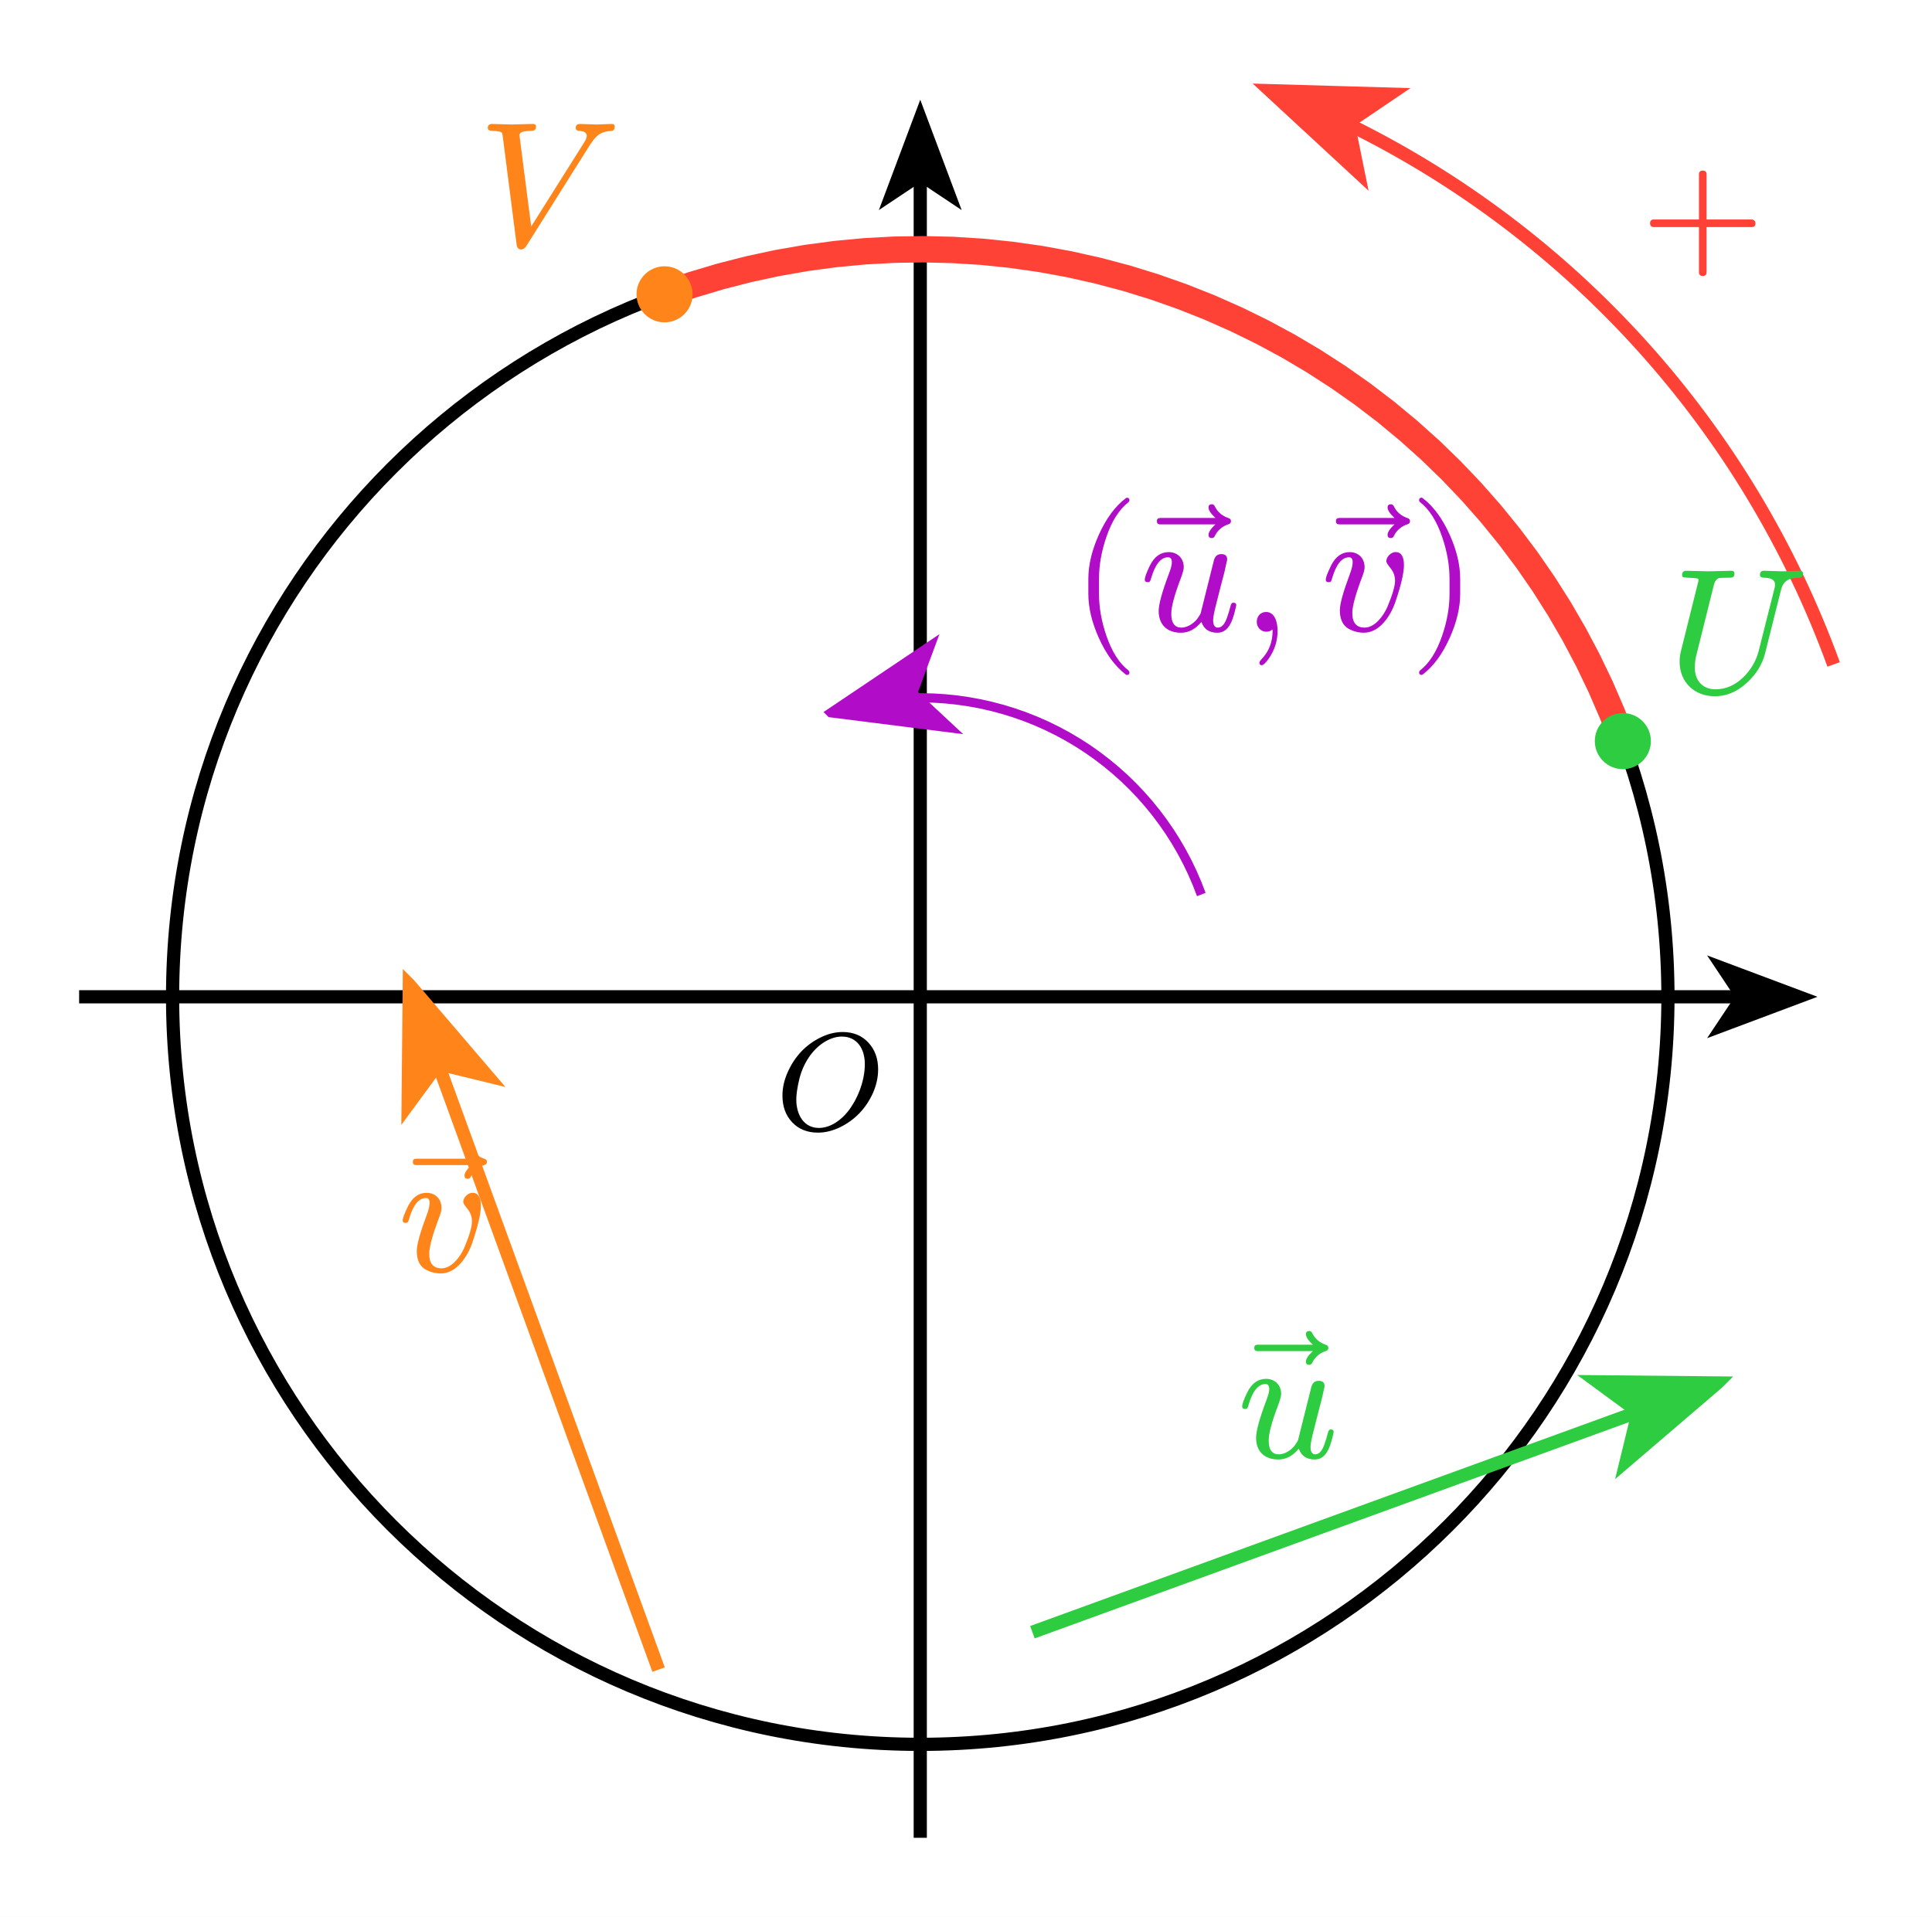
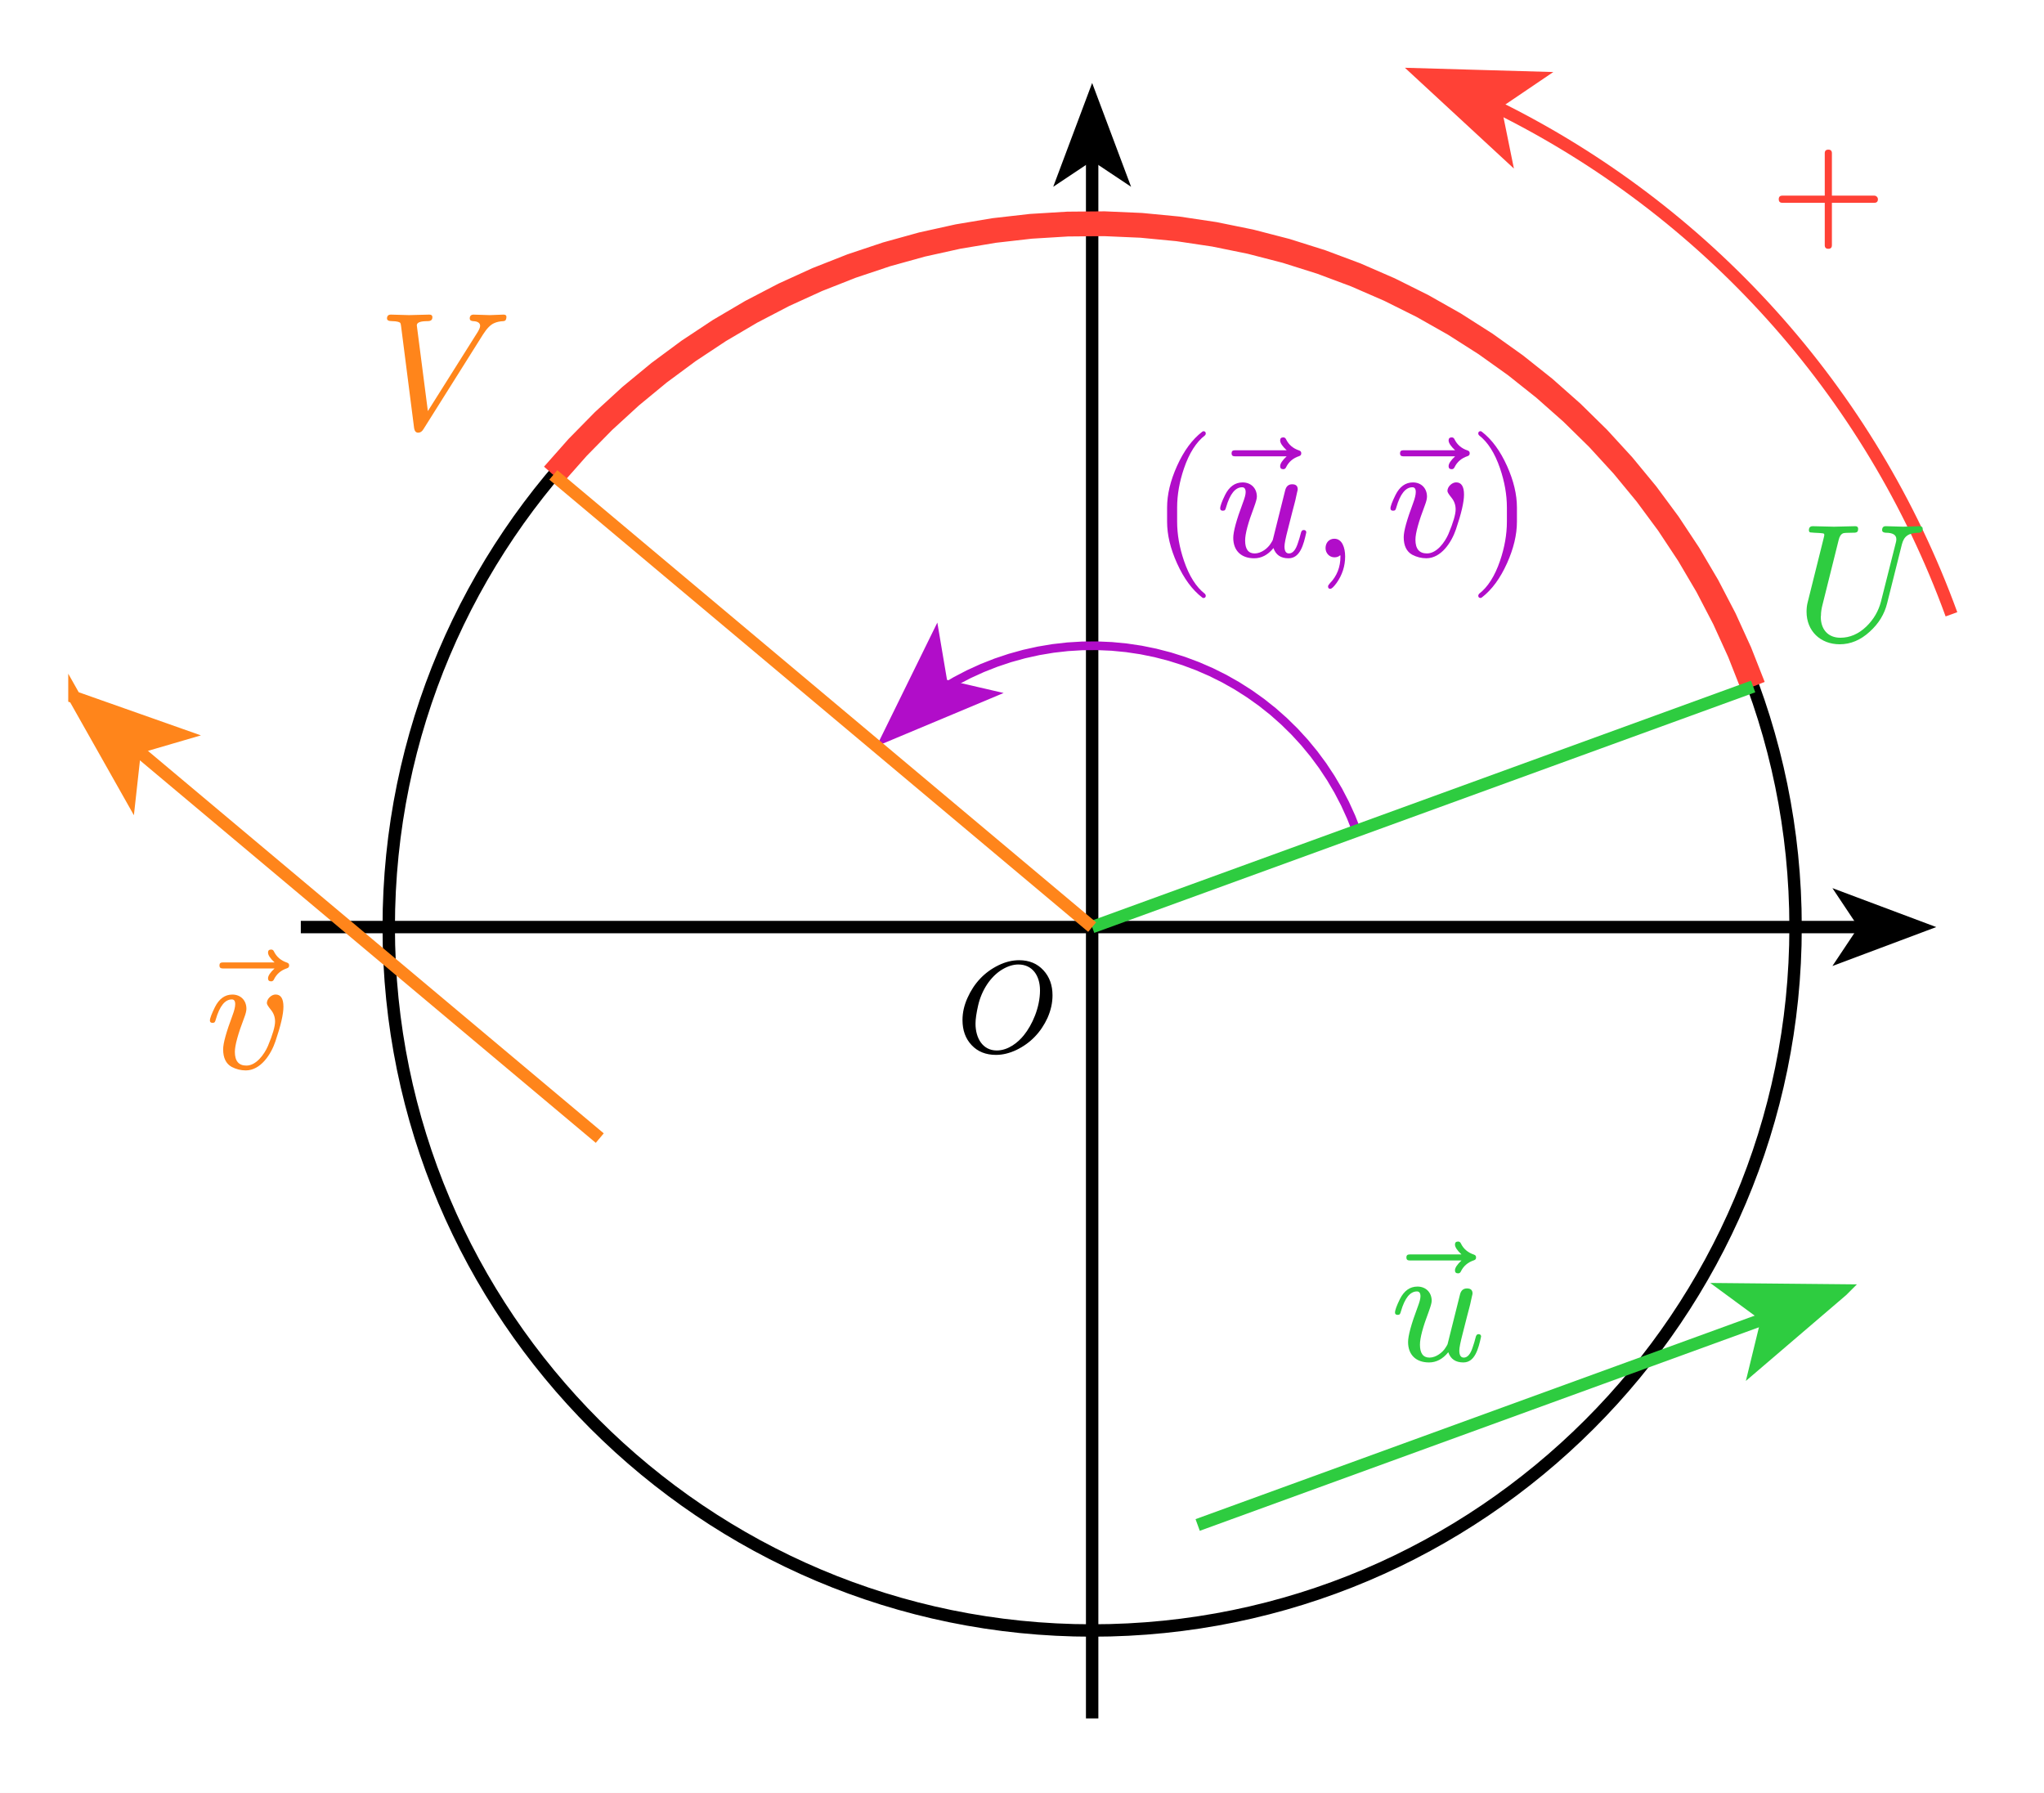
- <svg xmlns="http://www.w3.org/2000/svg" xmlns:xlink="http://www.w3.org/1999/xlink" viewBox="0 0 146.495 145.374" width="146.495pt" height="145.374pt">
-   <path fill="#ffffff" fill-rule="nonzero" d="M 0 0v 145.374h 146.495v -145.374Z " />
+ <svg xmlns="http://www.w3.org/2000/svg" xmlns:xlink="http://www.w3.org/1999/xlink" viewBox="0 0 164.739 144.497" width="164.739pt" height="144.497pt">
+   <path fill="#ffffff" fill-rule="nonzero" d="M 0 0v 144.497h 164.739v -144.497Z " />
  <g transform="translate(6 6)">
-     <path fill="none" stroke="#000000" stroke-width="1" stroke-linecap="butt" stroke-linejoin="miter" stroke-miterlimit="4" transform="translate(0 69.59456)" d="M 0 0h 126.135" />
-     <path fill="#000000" fill-rule="nonzero" stroke="#000000" stroke-width="1" stroke-linecap="butt" stroke-linejoin="miter" stroke-miterlimit="4" stroke-dashoffset="0" stroke-dasharray="" transform="translate(124.7177 67.46858)" d="M 0 0m 5.669 2.126l -5.669 -2.126l 1.417 2.126l -1.417 2.126l 5.669 -2.126Z " />
-     <path fill="none" stroke="#000000" stroke-width="1" stroke-linecap="butt" stroke-linejoin="miter" stroke-miterlimit="4" transform="translate(63.77953 7.239035)" d="M 0 0m 0 126.135v -126.135" />
-     <path fill="#000000" fill-rule="nonzero" stroke="#000000" stroke-width="1" stroke-linecap="butt" stroke-linejoin="miter" stroke-miterlimit="4" stroke-dashoffset="0" stroke-dasharray="" transform="translate(61.65354 2.987067)" d="M 0 0m 2.126 0l -2.126 5.669l 2.126 -1.417l 2.126 1.417l -2.126 -5.669Z " />
-     <path fill="none" stroke="#000000" stroke-width="1" stroke-linecap="butt" stroke-linejoin="miter" stroke-miterlimit="4" transform="translate(7.086614 12.90165)" d="M 0 0m 56.693 0c -31.282 0 -56.693 25.411 -56.693 56.693c 0 31.282 25.411 56.693 56.693 56.693c 31.282 0 56.693 -25.411 56.693 -56.693c 0 -31.282 -25.411 -56.693 -56.693 -56.693Z " />
-     <path fill="none" transform="translate(49.91395 69.59456)" d="M 0 0h 13.866v 13.204h -13.866v -13.204Z " />
-     <g transform="translate(49.91395 69.59456)">
+     <path fill="none" stroke="#000000" stroke-width="1" stroke-linecap="butt" stroke-linejoin="miter" stroke-miterlimit="4" transform="translate(18.24396 68.71795)" d="M 0 0m 0 0h 126.135" />
+     <path fill="#000000" fill-rule="nonzero" stroke="#000000" stroke-width="1" stroke-linecap="butt" stroke-linejoin="miter" stroke-miterlimit="4" stroke-dashoffset="0" stroke-dasharray="" transform="translate(142.9617 66.59197)" d="M 0 0m 5.669 2.126l -5.669 -2.126l 1.417 2.126l -1.417 2.126l 5.669 -2.126Z " />
+     <path fill="none" stroke="#000000" stroke-width="1" stroke-linecap="butt" stroke-linejoin="miter" stroke-miterlimit="4" transform="translate(82.02348 6.362425)" d="M 0 0m 0 126.135v -126.135" />
+     <path fill="#000000" fill-rule="nonzero" stroke="#000000" stroke-width="1" stroke-linecap="butt" stroke-linejoin="miter" stroke-miterlimit="4" stroke-dashoffset="0" stroke-dasharray="" transform="translate(79.8975 2.110456)" d="M 0 0m 2.126 0l -2.126 5.669l 2.126 -1.417l 2.126 1.417l -2.126 -5.669Z " />
+     <path fill="none" stroke="#000000" stroke-width="1" stroke-linecap="butt" stroke-linejoin="miter" stroke-miterlimit="4" transform="translate(25.33057 12.02504)" d="M 0 0m 56.693 0c -31.282 0 -56.693 25.411 -56.693 56.693c 0 31.282 25.411 56.693 56.693 56.693c 31.282 0 56.693 -25.411 56.693 -56.693c 0 -31.282 -25.411 -56.693 -56.693 -56.693Z " />
+     <path fill="none" transform="translate(68.15791 68.71795)" d="M 0 0m 0 0h 13.866v 13.204h -13.866v -13.204Z " />
+     <g transform="translate(68.15791 68.71795)">
      <g transform="translate(1.700787 1.700787)">
        <path fill="#ffffff" fill-rule="nonzero" d="M 0 0v 9.572h 10.464v -9.572Z " />
        <g transform="matrix(1 0 0 -1 1.2 8.3715)">
          <use xlink:href="#g42201A5D71349FB83C1AA773A8BC32F7" x="0" y="0" fill="#000000" fill-rule="nonzero" />
        </g>
      </g>
    </g>
-     <path fill="none" stroke="#ff4136" stroke-width="1" stroke-linecap="butt" stroke-linejoin="miter" stroke-miterlimit="4" transform="translate(96.16607 3.390494)" d="M 0 0m 36.87 40.997c -6.556 -18.013 -19.829 -32.662 -36.87 -40.997" />
-     <path fill="#ff4136" fill-rule="nonzero" stroke="#ff4136" stroke-width="1" stroke-linecap="butt" stroke-linejoin="miter" stroke-miterlimit="4" stroke-dashoffset="0" stroke-dasharray="" transform="translate(90.30509 0.8766101)" d="M 0 0l 6.668 6.166l -0.763 -3.756l 3.173 -2.149l -9.078 -0.261Z " />
-     <path fill="none" transform="translate(115.8939 3.185873)" d="M 0 0h 14.438v 14.294h -14.438v -14.294Z " />
-     <g transform="translate(115.8939 3.185873)">
+     <path fill="none" stroke="#ff4136" stroke-width="1" stroke-linecap="butt" stroke-linejoin="miter" stroke-miterlimit="4" transform="translate(114.41 2.513884)" d="M 0 0m 36.87 40.997c -6.556 -18.013 -19.829 -32.662 -36.87 -40.997" />
+     <path fill="#ff4136" fill-rule="nonzero" stroke="#ff4136" stroke-width="1" stroke-linecap="butt" stroke-linejoin="miter" stroke-miterlimit="4" stroke-dashoffset="0" stroke-dasharray="" transform="translate(108.549)" d="M 0 0m 0 0l 6.668 6.166l -0.763 -3.756l 3.173 -2.149l -9.078 -0.261Z " />
+     <path fill="none" transform="translate(134.1378 2.309263)" d="M 0 0m 0 0h 14.438v 14.294h -14.438v -14.294Z " />
+     <g transform="translate(134.1378 2.309263)">
      <g transform="matrix(1 0 0 -1 2.551181 10.74718)">
        <use xlink:href="#g8EFDF6B72832BF17F866B96AC85AB47D" x="0" y="0" fill="#ff4136" fill-rule="nonzero" />
      </g>
    </g>
-     <path fill="none" stroke="#b10dc9" stroke-width="0.7" stroke-linecap="butt" stroke-linejoin="miter" stroke-miterlimit="4" transform="translate(63.23905 46.91761)" d="M 0 0m 21.85 14.921l -0.321 -0.831l -0.353 -0.817l -0.385 -0.803l -0.416 -0.787l -0.447 -0.77l -0.477 -0.752l -0.506 -0.733l -0.534 -0.712l -0.562 -0.691l -0.589 -0.668l -0.614 -0.645l -0.639 -0.62l -0.663 -0.594l -0.686 -0.568l -0.708 -0.541l -0.728 -0.512l -0.748 -0.483l -0.766 -0.454l -0.783 -0.423l -0.799 -0.392l -0.814 -0.36l -0.828 -0.328l -0.84 -0.295l -0.851 -0.262l -0.861 -0.229l -0.869 -0.195l -0.876 -0.16l -0.882 -0.126l -0.886 -0.091l -0.889 -0.056l -0.89 -0.021l -0.639 0.01" />
-     <path fill="#b10dc9" fill-rule="nonzero" stroke="#b10dc9" stroke-width="0.7" stroke-linecap="butt" stroke-linejoin="miter" stroke-miterlimit="4" stroke-dashoffset="0" stroke-dasharray="" transform="translate(56.99334 42.98835)" d="M 0 0m 0 5.066l 9.01 1.139l -2.805 -2.612l 1.332 -3.594l -7.538 5.066Z " />
-     <path fill="none" transform="translate(75.16027 32.61998)" d="M 0 0h 30.924v 12.569h -30.924v -12.569Z " />
-     <g transform="translate(75.16027 32.61998)">
+     <path fill="none" stroke="#b10dc9" stroke-width="0.7" stroke-linecap="butt" stroke-linejoin="miter" stroke-miterlimit="4" transform="translate(70.22297 46.04424)" d="M 0 0m 33.11 14.918l -0.435 -1.105l -0.492 -1.08l -0.548 -1.053l -0.603 -1.023l -0.655 -0.99l -0.706 -0.954l -0.755 -0.916l -0.802 -0.875l -0.847 -0.832l -0.889 -0.787l -0.929 -0.739l -0.967 -0.689l -1.001 -0.638l -1.033 -0.585l -1.063 -0.53l -1.089 -0.473l -1.112 -0.416l -1.132 -0.357l -1.149 -0.297l -1.163 -0.237l -1.174 -0.175l -1.182 -0.114l -1.186 -0.052l -1.187 0.01l -1.185 0.072l -1.18 0.134l -1.171 0.196l -1.159 0.257l -1.144 0.317l -1.126 0.377l -1.105 0.435l -1.08 0.492l -1.053 0.548l -0.806 0.475" />
+     <path fill="#b10dc9" fill-rule="nonzero" stroke="#b10dc9" stroke-width="0.7" stroke-linecap="butt" stroke-linejoin="miter" stroke-miterlimit="4" stroke-dashoffset="0" stroke-dasharray="" transform="translate(65.37738 45.30586)" d="M 0 0m 0 8.152l 8.377 -3.509l -3.734 -0.864l -0.639 -3.779l -4.004 8.152Z " />
+     <path fill="none" transform="translate(86.69968 29.62943)" d="M 0 0m 0 0h 30.924v 12.569h -30.924v -12.569Z " />
+     <g transform="translate(86.69968 29.62943)">
      <g transform="matrix(1 0 0 -1 0 9.2205)">
        <use xlink:href="#gA872978E53B04446D77493276B438FEC" x="0" y="0" fill="#b10dc9" fill-rule="nonzero" />
      </g>
      <g transform="matrix(1 0 0 -1 5.2515 9.2205)">
        <use xlink:href="#g7CFF5E2A0E43B1D9135997F5BAB2D0D9" x="0" y="0" fill="#b10dc9" fill-rule="nonzero" />
      </g>
      <g transform="matrix(1 0 0 -1 12.933 9.2205)">
        <use xlink:href="#gF3BB89C262BA0E9A9869ED1A7192A9B5" x="0" y="0" fill="#b10dc9" fill-rule="nonzero" />
      </g>
      <g transform="matrix(1 0 0 -1 12.9735 9.2205)">
        <use xlink:href="#gECAB171B809978B6CBFDCF22285B9A9A" x="0" y="0" fill="#b10dc9" fill-rule="nonzero" />
      </g>
      <g transform="matrix(1 0 0 -1 18.9765 9.2205)">
        <use xlink:href="#g632E61D9D1934C1D0A611EFF51585DAD" x="0" y="0" fill="#b10dc9" fill-rule="nonzero" />
      </g>
      <g transform="matrix(1 0 0 -1 26.5095 9.2205)">
        <use xlink:href="#gF3BB89C262BA0E9A9869ED1A7192A9B5" x="0" y="0" fill="#b10dc9" fill-rule="nonzero" />
      </g>
      <g transform="matrix(1 0 0 -1 25.6725 9.2205)">
        <use xlink:href="#g18B2792378887F61675B6F2D5F1F476B" x="0" y="0" fill="#b10dc9" fill-rule="nonzero" />
      </g>
    </g>
-     <path fill="none" stroke="#ff4136" stroke-width="2" stroke-linecap="butt" stroke-linejoin="miter" stroke-miterlimit="4" transform="translate(44.38941 12.90219)" d="M 0 0m 72.664 37.302l -0.802 -2.077l -0.883 -2.043l -0.963 -2.007l -1.041 -1.968l -1.117 -1.925l -1.192 -1.88l -1.265 -1.832l -1.336 -1.781l -1.405 -1.727l -1.471 -1.671l -1.536 -1.611l -1.598 -1.55l -1.658 -1.486l -1.715 -1.42l -1.769 -1.351l -1.821 -1.281l -1.87 -1.208l -1.916 -1.134l -1.959 -1.058l -1.999 -0.98l -2.036 -0.901l -2.069 -0.82l -2.1 -0.739l -2.127 -0.656l -2.152 -0.571l -2.172 -0.487l -2.19 -0.401l -2.204 -0.315l -2.214 -0.228l -2.222 -0.141l -2.226 -0.053l -2.226 0.034l -2.223 0.121l -2.216 0.209l -2.206 0.295l -2.193 0.382l -2.177 0.468l -2.156 0.553l -2.133 0.637l -2.106 0.72" />
-     <path fill="none" stroke="#2ecc40" stroke-width="1" stroke-linecap="butt" stroke-linejoin="miter" stroke-miterlimit="4" transform="translate(72.28346 101.0618)" d="M 0 0m 0 16.722l 45.942 -16.722" />
-     <path fill="#2ecc40" fill-rule="nonzero" stroke="#2ecc40" stroke-width="1" stroke-linecap="butt" stroke-linejoin="miter" stroke-miterlimit="4" stroke-dashoffset="0" stroke-dasharray="" transform="translate(115.1375 98.79232)" d="M 0 0m 9.082 0.088l -9.082 -0.088l 3.088 2.27l -0.907 3.724l 6.9 -5.905Z " />
-     <path fill="none" transform="translate(84.39527 91.91633)" d="M 0 0h 14.525v 16.172h -14.525v -16.172Z " />
-     <g transform="translate(84.39527 91.91633)">
+     <path fill="none" stroke="#ff4136" stroke-width="2" stroke-linecap="butt" stroke-linejoin="miter" stroke-miterlimit="4" transform="translate(38.59419 12.03367)" d="M 0 0m 96.703 37.294l -1.088 -2.762l -1.231 -2.701l -1.371 -2.633l -1.506 -2.557l -1.638 -2.475l -1.765 -2.386l -1.888 -2.29l -2.005 -2.188l -2.117 -2.08l -2.223 -1.967l -2.323 -1.848l -2.416 -1.724l -2.503 -1.595l -2.583 -1.462l -2.656 -1.324l -2.722 -1.184l -2.78 -1.039l -2.831 -0.893l -2.874 -0.743l -2.909 -0.592l -2.935 -0.439l -2.954 -0.284l -2.965 -0.129l -2.968 0.026l -2.963 0.181l -2.949 0.336l -2.927 0.49l -2.898 0.642l -2.86 0.793l -2.815 0.942l -2.762 1.088l -2.701 1.231l -2.633 1.371l -2.557 1.506l -2.475 1.638l -2.386 1.765l -2.29 1.888l -2.188 2.005l -2.08 2.117l -1.967 2.223" />
+     <path fill="none" stroke="#2ecc40" stroke-width="1" stroke-linecap="butt" stroke-linejoin="miter" stroke-miterlimit="4" transform="translate(90.52742 100.1852)" d="M 0 0m 0 16.722l 45.942 -16.722" />
+     <path fill="#2ecc40" fill-rule="nonzero" stroke="#2ecc40" stroke-width="1" stroke-linecap="butt" stroke-linejoin="miter" stroke-miterlimit="4" stroke-dashoffset="0" stroke-dasharray="" transform="translate(133.3814 97.91571)" d="M 0 0m 9.082 0.088l -9.082 -0.088l 3.088 2.27l -0.907 3.724l 6.9 -5.905Z " />
+     <path fill="none" transform="translate(102.6392 91.03972)" d="M 0 0m 0 0h 14.525v 16.172h -14.525v -16.172Z " />
+     <g transform="translate(102.6392 91.03972)">
      <g transform="matrix(1 0 0 -1 3.401575 12.62207)">
        <use xlink:href="#g7CFF5E2A0E43B1D9135997F5BAB2D0D9" x="0" y="0" fill="#2ecc40" fill-rule="nonzero" />
      </g>
      <g transform="matrix(1 0 0 -1 11.08307 12.62207)">
        <use xlink:href="#gF3BB89C262BA0E9A9869ED1A7192A9B5" x="0" y="0" fill="#2ecc40" fill-rule="nonzero" />
      </g>
    </g>
-     <path fill="none" stroke="#ff851b" stroke-width="1" stroke-linecap="butt" stroke-linejoin="miter" stroke-miterlimit="4" transform="translate(27.21531 74.67571)" d="M 0 0m 16.722 45.942l -16.722 -45.942" />
-     <path fill="#ff851b" fill-rule="nonzero" stroke="#ff851b" stroke-width="1" stroke-linecap="butt" stroke-linejoin="miter" stroke-miterlimit="4" stroke-dashoffset="0" stroke-dasharray="" transform="translate(24.94579 68.68239)" d="M 0 0m 0.088 0l -0.088 9.082l 2.27 -3.088l 3.724 0.907l -5.905 -6.9Z " />
-     <path fill="none" transform="translate(20.7428 77.80908)" d="M 0 0h 13.499v 16.172h -13.499v -16.172Z " />
-     <g transform="translate(20.7428 77.80908)">
+     <path fill="none" stroke="#ff851b" stroke-width="1" stroke-linecap="butt" stroke-linejoin="miter" stroke-miterlimit="4" transform="translate(4.885795 54.29932)" d="M 0 0m 37.453 31.427l -37.453 -31.427" />
+     <path fill="#ff851b" fill-rule="nonzero" stroke="#ff851b" stroke-width="1" stroke-linecap="butt" stroke-linejoin="miter" stroke-miterlimit="4" stroke-dashoffset="0" stroke-dasharray="" transform="translate(0 50.19965)" d="M 0 0m 0 0l 4.465 7.909l 0.421 -3.809l 3.678 -1.076l -8.564 -3.023Z " />
+     <path fill="none" transform="translate(7.124648 67.50507)" d="M 0 0m 0 0h 13.499v 16.172h -13.499v -16.172Z " />
+     <g transform="translate(7.124648 67.50507)">
      <g transform="matrix(1 0 0 -1 3.401575 12.62207)">
        <use xlink:href="#g632E61D9D1934C1D0A611EFF51585DAD" x="0" y="0" fill="#ff851b" fill-rule="nonzero" />
      </g>
      <g transform="matrix(1 0 0 -1 10.93457 12.62207)">
        <use xlink:href="#gF3BB89C262BA0E9A9869ED1A7192A9B5" x="0" y="0" fill="#ff851b" fill-rule="nonzero" />
      </g>
    </g>
-     <path fill="#2ecc40" fill-rule="nonzero" transform="translate(114.9275 48.07846)" d="M 0 0m 2.126 0c -1.173 0 -2.126 0.953 -2.126 2.126c 0 1.173 0.953 2.126 2.126 2.126c 1.173 0 2.126 -0.953 2.126 -2.126c 0 -1.173 -0.953 -2.126 -2.126 -2.126Z " />
-     <path fill="none" transform="translate(117.0534 33.88379)" d="M 0 0h 17.441v 16.321h -17.441v -16.321Z " />
-     <g transform="translate(117.0534 33.88379)">
+     <path fill="none" stroke="#2ecc40" stroke-width="1" stroke-linecap="butt" stroke-linejoin="miter" stroke-miterlimit="4" transform="translate(82.02348 49.32783)" d="M 0 0m 0 19.39l 53.274 -19.39" />
+     <path fill="none" transform="translate(135.2974 33.00718)" d="M 0 0m 0 0h 17.441v 16.321h -17.441v -16.321Z " />
+     <g transform="translate(135.2974 33.00718)">
      <g transform="matrix(1 0 0 -1 3.401575 12.62207)">
        <use xlink:href="#gCA7D707259B78509973774A93B1313EF" x="0" y="0" fill="#2ecc40" fill-rule="nonzero" />
      </g>
    </g>
-     <path fill="#ff851b" fill-rule="nonzero" transform="translate(42.26342 14.19467)" d="M 0 0m 2.126 0c -1.173 0 -2.126 0.953 -2.126 2.126c 0 1.173 0.953 2.126 2.126 2.126c 1.173 0 2.126 -0.953 2.126 -2.126c 0 -1.173 -0.953 -2.126 -2.126 -2.126Z " />
-     <path fill="none" transform="translate(26.82676)" d="M 0 0h 17.563v 16.321h -17.563v -16.321Z " />
-     <g transform="translate(26.82676 0)">
+     <path fill="none" stroke="#ff851b" stroke-width="1" stroke-linecap="butt" stroke-linejoin="miter" stroke-miterlimit="4" transform="translate(38.59419 32.27645)" d="M 0 0m 43.429 36.442l -43.429 -36.442" />
+     <path fill="none" transform="translate(21.03154 15.9558)" d="M 0 0m 0 0h 17.563v 16.321h -17.563v -16.321Z " />
+     <g transform="translate(21.03154 15.9558)">
      <g transform="matrix(1 0 0 -1 3.401575 12.62207)">
        <use xlink:href="#g85BA7A48D727149F2B53AB6860A878DA" x="0" y="0" fill="#ff851b" fill-rule="nonzero" />
      </g>
    </g>
  </g>
  <defs>
    <symbol id="g42201A5D71349FB83C1AA773A8BC32F7" overflow="visible">
      <path d="M 0 0m 7.371 2.761c 0.263 0.599 0.399 1.197 0.399 1.806c 0 0.819 -0.241 1.491 -0.735 2.026c -0.493 0.535 -1.145 0.808 -1.953 0.808c -0.556 0 -1.113 -0.137 -1.669 -0.409c -1.134 -0.556 -1.964 -1.438 -2.499 -2.635c -0.263 -0.588 -0.399 -1.176 -0.399 -1.774c 0 -0.83 0.241 -1.502 0.735 -2.026c 0.493 -0.525 1.145 -0.787 1.964 -0.787c 0.546 0 1.092 0.137 1.649 0.399c 1.145 0.556 1.974 1.428 2.51 2.594Z m -0.609 2.216c 0 -1.397 -0.63 -2.793 -1.302 -3.623c -0.462 -0.578 -1.26 -1.228 -2.184 -1.228c -1.123 0 -1.712 0.977 -1.712 2.163c 0 0.367 0.073 0.861 0.21 1.46c 0.283 1.239 0.998 2.331 1.932 2.898c 0.452 0.273 0.892 0.409 1.312 0.409c 1.134 0 1.743 -0.903 1.743 -2.079Z " />
    </symbol>
    <symbol id="g8EFDF6B72832BF17F866B96AC85AB47D" overflow="visible">
      <path d="M 0 0m 8.376 3.288h -3.42v 3.42c 0 0.192 -0.096 0.288 -0.288 0.288c -0.192 0 -0.288 -0.096 -0.288 -0.288v -3.42h -3.42c -0.192 0 -0.288 -0.096 -0.288 -0.288c 0 -0.192 0.096 -0.288 0.288 -0.288h 3.42v -3.42c 0 -0.192 0.096 -0.288 0.288 -0.288c 0.192 0 0.288 0.096 0.288 0.288v 3.42h 3.42c 0.192 0 0.288 0.096 0.288 0.288c 0 0.156 -0.132 0.288 -0.288 0.288Z " />
    </symbol>
    <symbol id="gA872978E53B04446D77493276B438FEC" overflow="visible">
      <path d="M 0 0m 4.293 -3.348c 0.121 0 0.189 0.068 0.189 0.189c 0 0.041 -0.027 0.095 -0.068 0.148c -0.702 0.54 -1.269 1.431 -1.688 2.659c -0.364 1.067 -0.553 2.119 -0.553 3.159v 1.134c 0 1.04 0.189 2.092 0.553 3.159c 0.418 1.228 0.986 2.119 1.688 2.659c 0.041 0.041 0.068 0.095 0.068 0.148c 0 0.121 -0.068 0.189 -0.189 0.189c -0.013 0 -0.054 -0.013 -0.095 -0.041c -0.81 -0.621 -1.485 -1.539 -2.038 -2.768c -0.526 -1.175 -0.796 -2.281 -0.796 -3.348v -1.134c 0 -1.067 0.27 -2.174 0.796 -3.348c 0.553 -1.228 1.228 -2.147 2.038 -2.768c 0.041 -0.027 0.081 -0.041 0.095 -0.041Z " />
    </symbol>
    <symbol id="g7CFF5E2A0E43B1D9135997F5BAB2D0D9" overflow="visible">
      <path d="M 0 0m 7.33 1.944c 0 0.121 -0.068 0.189 -0.216 0.189c -0.121 0 -0.189 -0.095 -0.23 -0.283c -0.068 -0.257 -0.135 -0.513 -0.23 -0.769c -0.175 -0.553 -0.418 -0.837 -0.716 -0.837c -0.243 0 -0.364 0.189 -0.364 0.567c 0 0.23 0.095 0.689 0.27 1.363l 0.364 1.431c 0.121 0.486 0.23 0.824 0.31 1.242l 0.081 0.364c 0.027 0.095 0.041 0.162 0.041 0.203c 0 0.27 -0.148 0.405 -0.446 0.405c -0.297 0 -0.486 -0.162 -0.567 -0.499l -0.999 -3.996c -0.013 -0.041 -0.068 -0.135 -0.175 -0.297c -0.216 -0.351 -0.743 -0.783 -1.282 -0.783c -0.513 0 -0.769 0.351 -0.769 1.04c 0 0.553 0.243 1.444 0.716 2.687c 0.148 0.405 0.23 0.689 0.23 0.851c 0 0.675 -0.472 1.147 -1.147 1.147c -0.608 0 -1.08 -0.338 -1.417 -1.012c -0.257 -0.526 -0.392 -0.891 -0.392 -1.08c 0 -0.121 0.068 -0.189 0.216 -0.189c 0.175 0 0.203 0.081 0.257 0.27c 0.31 1.08 0.743 1.62 1.296 1.62c 0.189 0 0.283 -0.135 0.283 -0.392c 0 -0.203 -0.081 -0.486 -0.23 -0.877c -0.513 -1.363 -0.769 -2.308 -0.769 -2.808c 0 -1.04 0.648 -1.647 1.688 -1.647c 0.581 0 1.107 0.27 1.552 0.824c 0.189 -0.553 0.594 -0.824 1.215 -0.824c 0.931 0 1.215 1.093 1.431 2.092Z " />
    </symbol>
    <symbol id="gF3BB89C262BA0E9A9869ED1A7192A9B5" overflow="visible">
      <path d="M 0 0m -0.931 8.086c 0.121 0.041 0.175 0.108 0.175 0.23c 0 0.121 -0.054 0.189 -0.175 0.23c -0.486 0.162 -0.837 0.459 -1.053 0.904c -0.041 0.095 -0.121 0.148 -0.216 0.148c -0.175 0 -0.257 -0.081 -0.257 -0.243c 0 -0.203 0.175 -0.472 0.526 -0.796h -4.185c -0.175 0 -0.257 -0.081 -0.257 -0.243c 0 -0.162 0.081 -0.243 0.257 -0.243h 4.185c -0.351 -0.324 -0.526 -0.594 -0.526 -0.796c 0 -0.162 0.081 -0.243 0.257 -0.243c 0.095 0 0.175 0.054 0.216 0.148c 0.216 0.446 0.567 0.743 1.053 0.904Z " />
    </symbol>
    <symbol id="gECAB171B809978B6CBFDCF22285B9A9A" overflow="visible">
      <path d="M 0 0m 1.877 1.431c -0.432 0 -0.716 -0.324 -0.716 -0.756c 0 -0.405 0.31 -0.743 0.716 -0.743c 0.189 0 0.351 0.054 0.472 0.175l 0.013 -0.108c 0 -0.851 -0.283 -1.579 -0.851 -2.16c -0.095 -0.108 -0.148 -0.189 -0.148 -0.243c 0 -0.135 0.054 -0.203 0.175 -0.203c 0.121 0 0.283 0.162 0.513 0.472c 0.459 0.648 0.689 1.363 0.689 2.133c 0 0.716 -0.243 1.431 -0.864 1.431Z " />
    </symbol>
    <symbol id="g632E61D9D1934C1D0A611EFF51585DAD" overflow="visible">
      <path d="M 0 0m 4.981 5.279c 0 -0.108 0.121 -0.283 0.338 -0.553c 0.216 -0.27 0.324 -0.581 0.324 -0.931c 0 -0.392 -0.189 -1.053 -0.581 -1.984c -0.283 -0.648 -0.931 -1.566 -1.728 -1.566c -0.621 0 -0.931 0.364 -0.931 1.107c 0 0.526 0.257 1.458 0.769 2.795c 0.108 0.283 0.162 0.513 0.162 0.675c 0 0.675 -0.459 1.147 -1.134 1.147c -0.594 0 -1.067 -0.338 -1.404 -1.012c -0.27 -0.553 -0.405 -0.904 -0.405 -1.08c 0 -0.121 0.068 -0.189 0.216 -0.189c 0.175 0 0.203 0.081 0.257 0.27c 0.31 1.08 0.743 1.62 1.296 1.62c 0.175 0 0.27 -0.121 0.27 -0.378c 0 -0.216 -0.068 -0.513 -0.216 -0.904c -0.499 -1.337 -0.756 -2.241 -0.756 -2.74c 0 -0.689 0.23 -1.161 0.689 -1.417c 0.364 -0.189 0.743 -0.283 1.134 -0.283c 1.202 0 2.038 1.296 2.389 2.336c 0.432 1.269 0.648 2.2 0.648 2.795c 0 0.661 -0.216 0.986 -0.634 0.986c -0.338 0 -0.702 -0.351 -0.702 -0.689Z " />
    </symbol>
    <symbol id="g18B2792378887F61675B6F2D5F1F476B" overflow="visible">
      <path d="M 0 0m 1.053 -3.308c 0.81 0.621 1.485 1.539 2.038 2.768c 0.526 1.175 0.796 2.281 0.796 3.348v 1.134c 0 1.067 -0.27 2.174 -0.796 3.348c -0.553 1.228 -1.228 2.147 -2.038 2.768c -0.041 0.027 -0.081 0.041 -0.095 0.041c -0.121 0 -0.189 -0.068 -0.189 -0.189c 0 -0.054 0.027 -0.108 0.068 -0.148c 0.702 -0.54 1.269 -1.431 1.688 -2.659c 0.364 -1.067 0.553 -2.119 0.553 -3.159v -1.134c 0 -1.04 -0.189 -2.092 -0.553 -3.159c -0.418 -1.228 -0.986 -2.119 -1.688 -2.659c -0.041 -0.054 -0.068 -0.108 -0.068 -0.148c 0 -0.121 0.068 -0.189 0.189 -0.189c 0.013 0 0.054 0.013 0.095 0.041Z " />
    </symbol>
    <symbol id="gCA7D707259B78509973774A93B1313EF" overflow="visible">
      <path d="M 0 0m 8.667 9.18c -0.257 0 -1.121 0.041 -1.377 0.041c -0.203 0 -0.297 -0.108 -0.297 -0.324c 0 -0.121 0.095 -0.189 0.283 -0.203c 0.581 0 0.864 -0.175 0.864 -0.526c 0 -0.081 -0.013 -0.175 -0.041 -0.27l -1.202 -4.766c -0.203 -0.769 -0.594 -1.431 -1.175 -1.998c -0.634 -0.608 -1.337 -0.904 -2.092 -0.904c -0.999 0 -1.579 0.675 -1.579 1.674l 0.013 0.121c 0 0.257 0.041 0.553 0.135 0.904l 1.296 5.197c 0.068 0.283 0.189 0.459 0.364 0.526c 0.081 0.027 0.31 0.041 0.702 0.041c 0.351 0 0.499 0 0.499 0.324c 0 0.135 -0.081 0.203 -0.23 0.203l -1.714 -0.041l -1.714 0.041c -0.216 0 -0.31 -0.121 -0.31 -0.324c 0 -0.095 0.041 -0.162 0.108 -0.175c 0.135 -0.013 0.243 -0.027 0.31 -0.027c 0.418 -0.013 0.661 -0.041 0.729 -0.054c 0.068 -0.013 0.095 -0.054 0.095 -0.121c 0 -0.027 -0.013 -0.121 -0.054 -0.27l -1.282 -5.144c -0.068 -0.257 -0.095 -0.513 -0.095 -0.783c 0 -1.552 1.121 -2.619 2.673 -2.619c 0.877 0 1.688 0.338 2.43 1.026c 0.716 0.648 1.175 1.404 1.391 2.281l 1.188 4.739c 0.175 0.689 0.553 0.931 1.391 0.945c 0.189 0.013 0.283 0.121 0.283 0.324v 0.054c -0.041 0.095 -0.108 0.148 -0.23 0.148c -0.257 0 -1.107 -0.041 -1.363 -0.041Z " />
    </symbol>
    <symbol id="g85BA7A48D727149F2B53AB6860A878DA" overflow="visible">
      <path d="M 0 0m 9.059 9.18c -0.257 0 -1.067 0.041 -1.323 0.041c -0.203 0 -0.31 -0.108 -0.31 -0.31c 0 -0.135 0.095 -0.203 0.27 -0.216c 0.378 -0.013 0.567 -0.148 0.567 -0.378c 0 -0.121 -0.068 -0.283 -0.189 -0.486l -4.023 -6.386l -0.891 6.912c 0 0.23 0.283 0.338 0.864 0.338c 0.27 0 0.392 0.095 0.392 0.324c 0 0.135 -0.081 0.203 -0.243 0.203c -0.297 0 -1.35 -0.041 -1.647 -0.041c -0.27 0 -1.188 0.041 -1.458 0.041c -0.203 0 -0.31 -0.108 -0.31 -0.31c 0 -0.148 0.135 -0.216 0.392 -0.216c 0.23 0 0.392 -0.027 0.499 -0.054c 0.216 -0.068 0.203 -0.095 0.243 -0.351l 1.053 -8.235c 0.041 -0.23 0.148 -0.351 0.324 -0.351c 0.175 0 0.31 0.095 0.418 0.27l 4.806 7.641c 0.31 0.486 0.608 0.796 0.904 0.918c 0.203 0.095 0.459 0.148 0.756 0.162c 0.148 0.013 0.216 0.108 0.23 0.31c 0.013 0.148 -0.068 0.216 -0.23 0.216c -0.203 0 -0.891 -0.041 -1.093 -0.041Z " />
    </symbol>
  </defs>
</svg>
